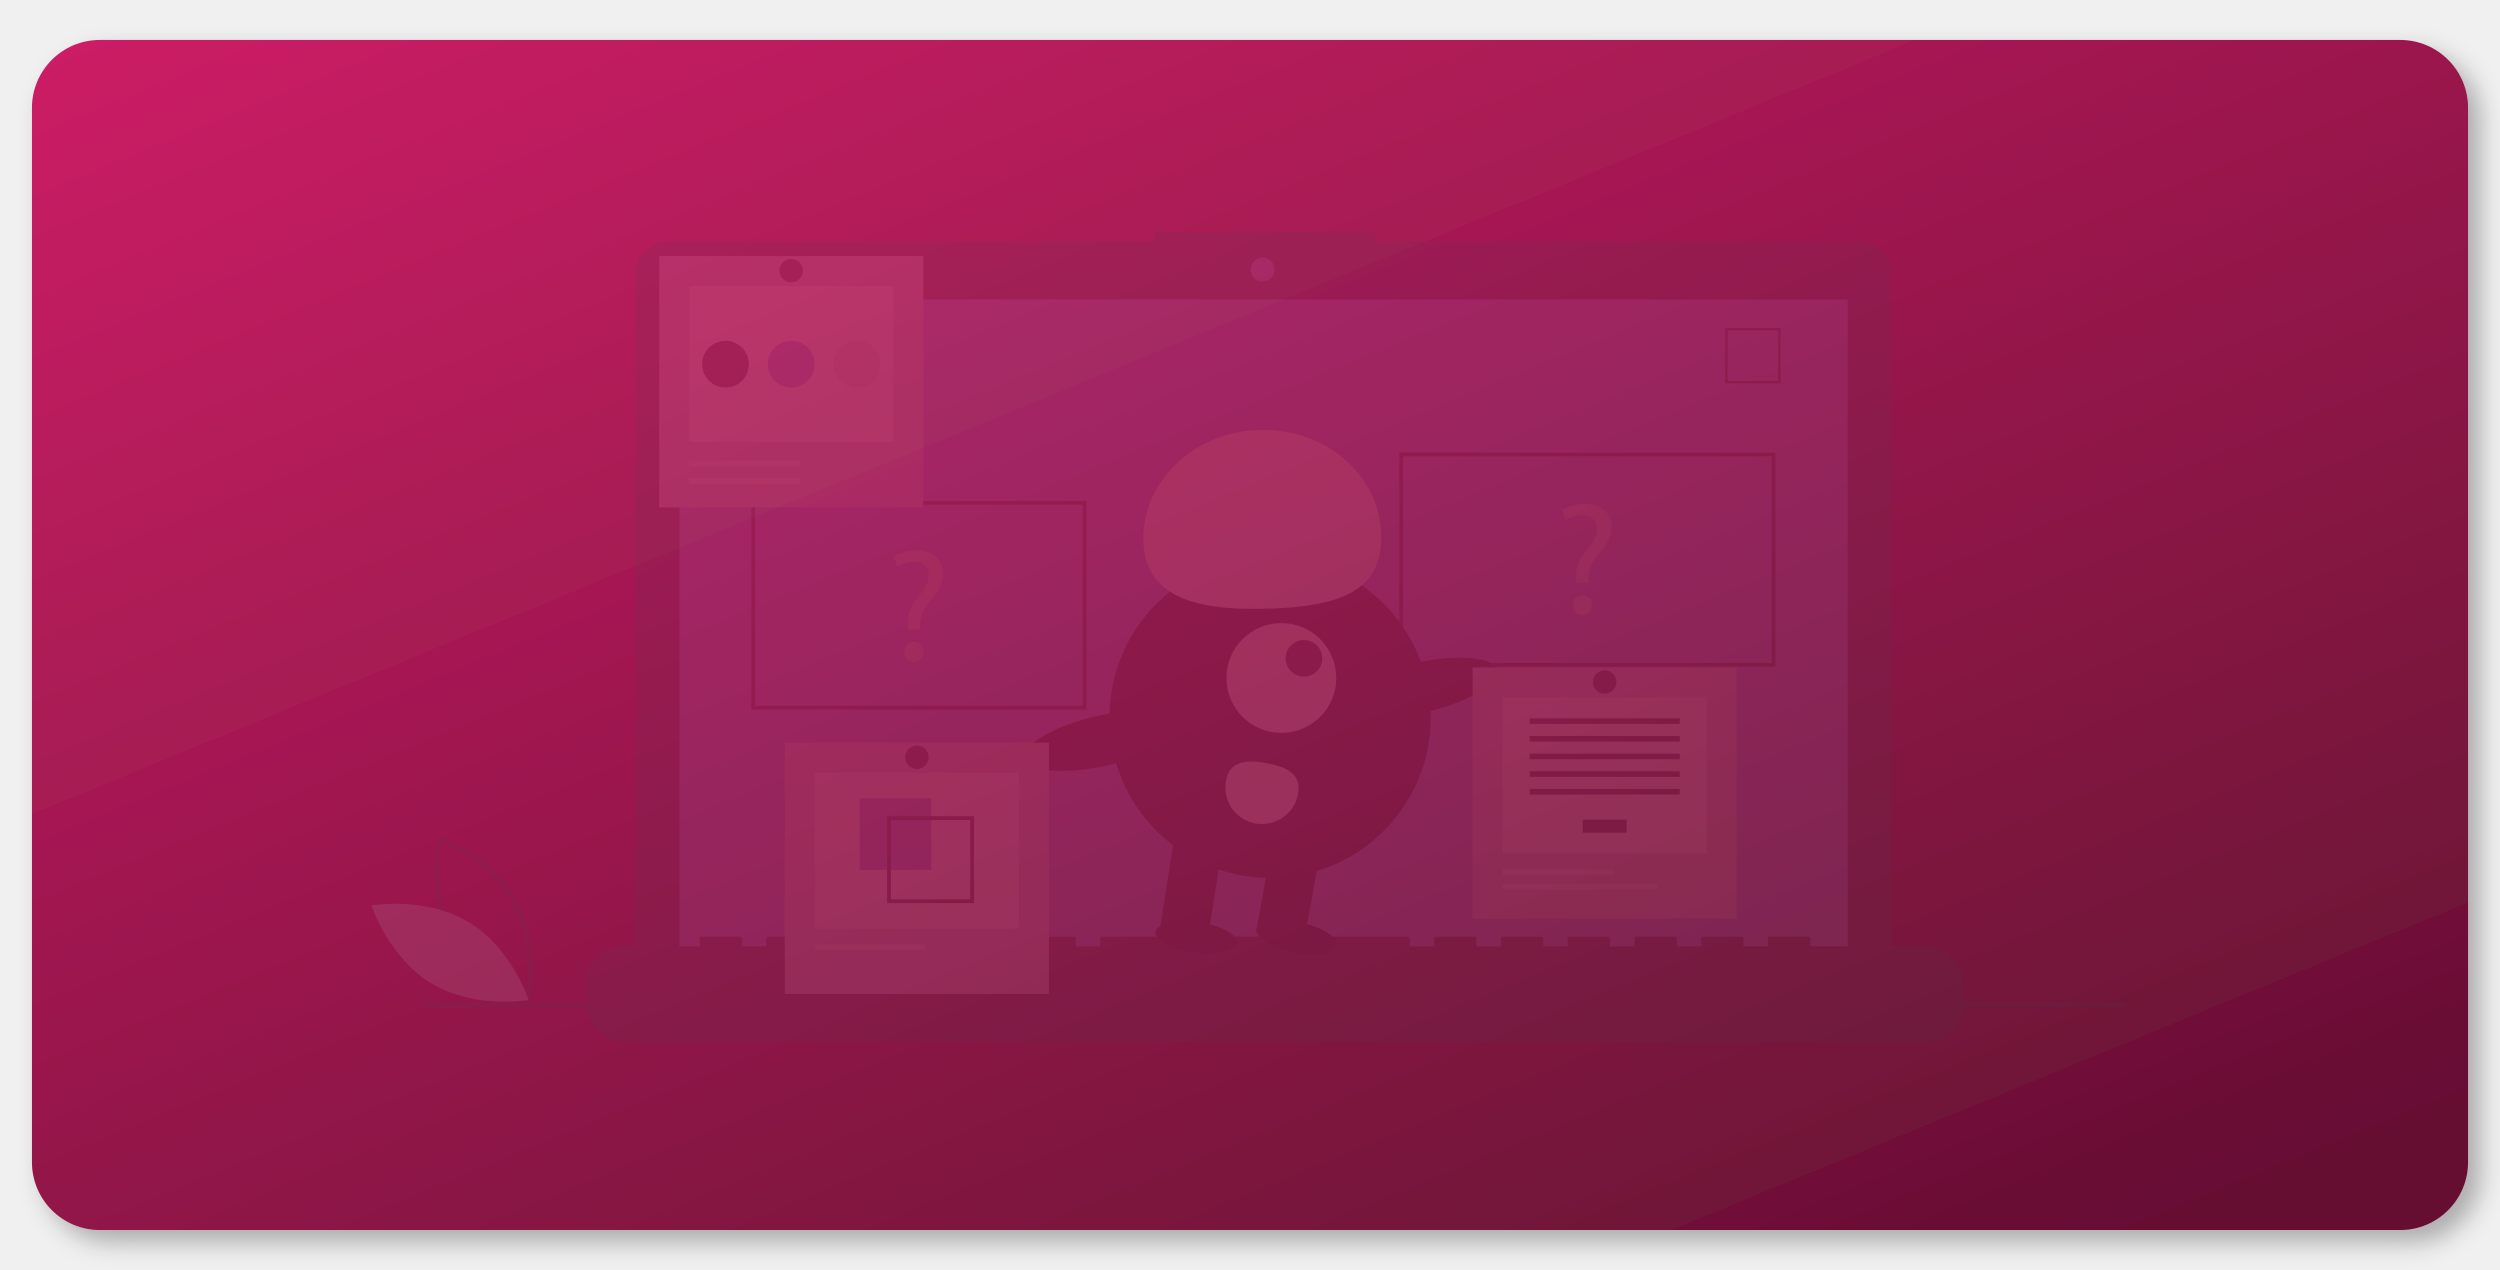
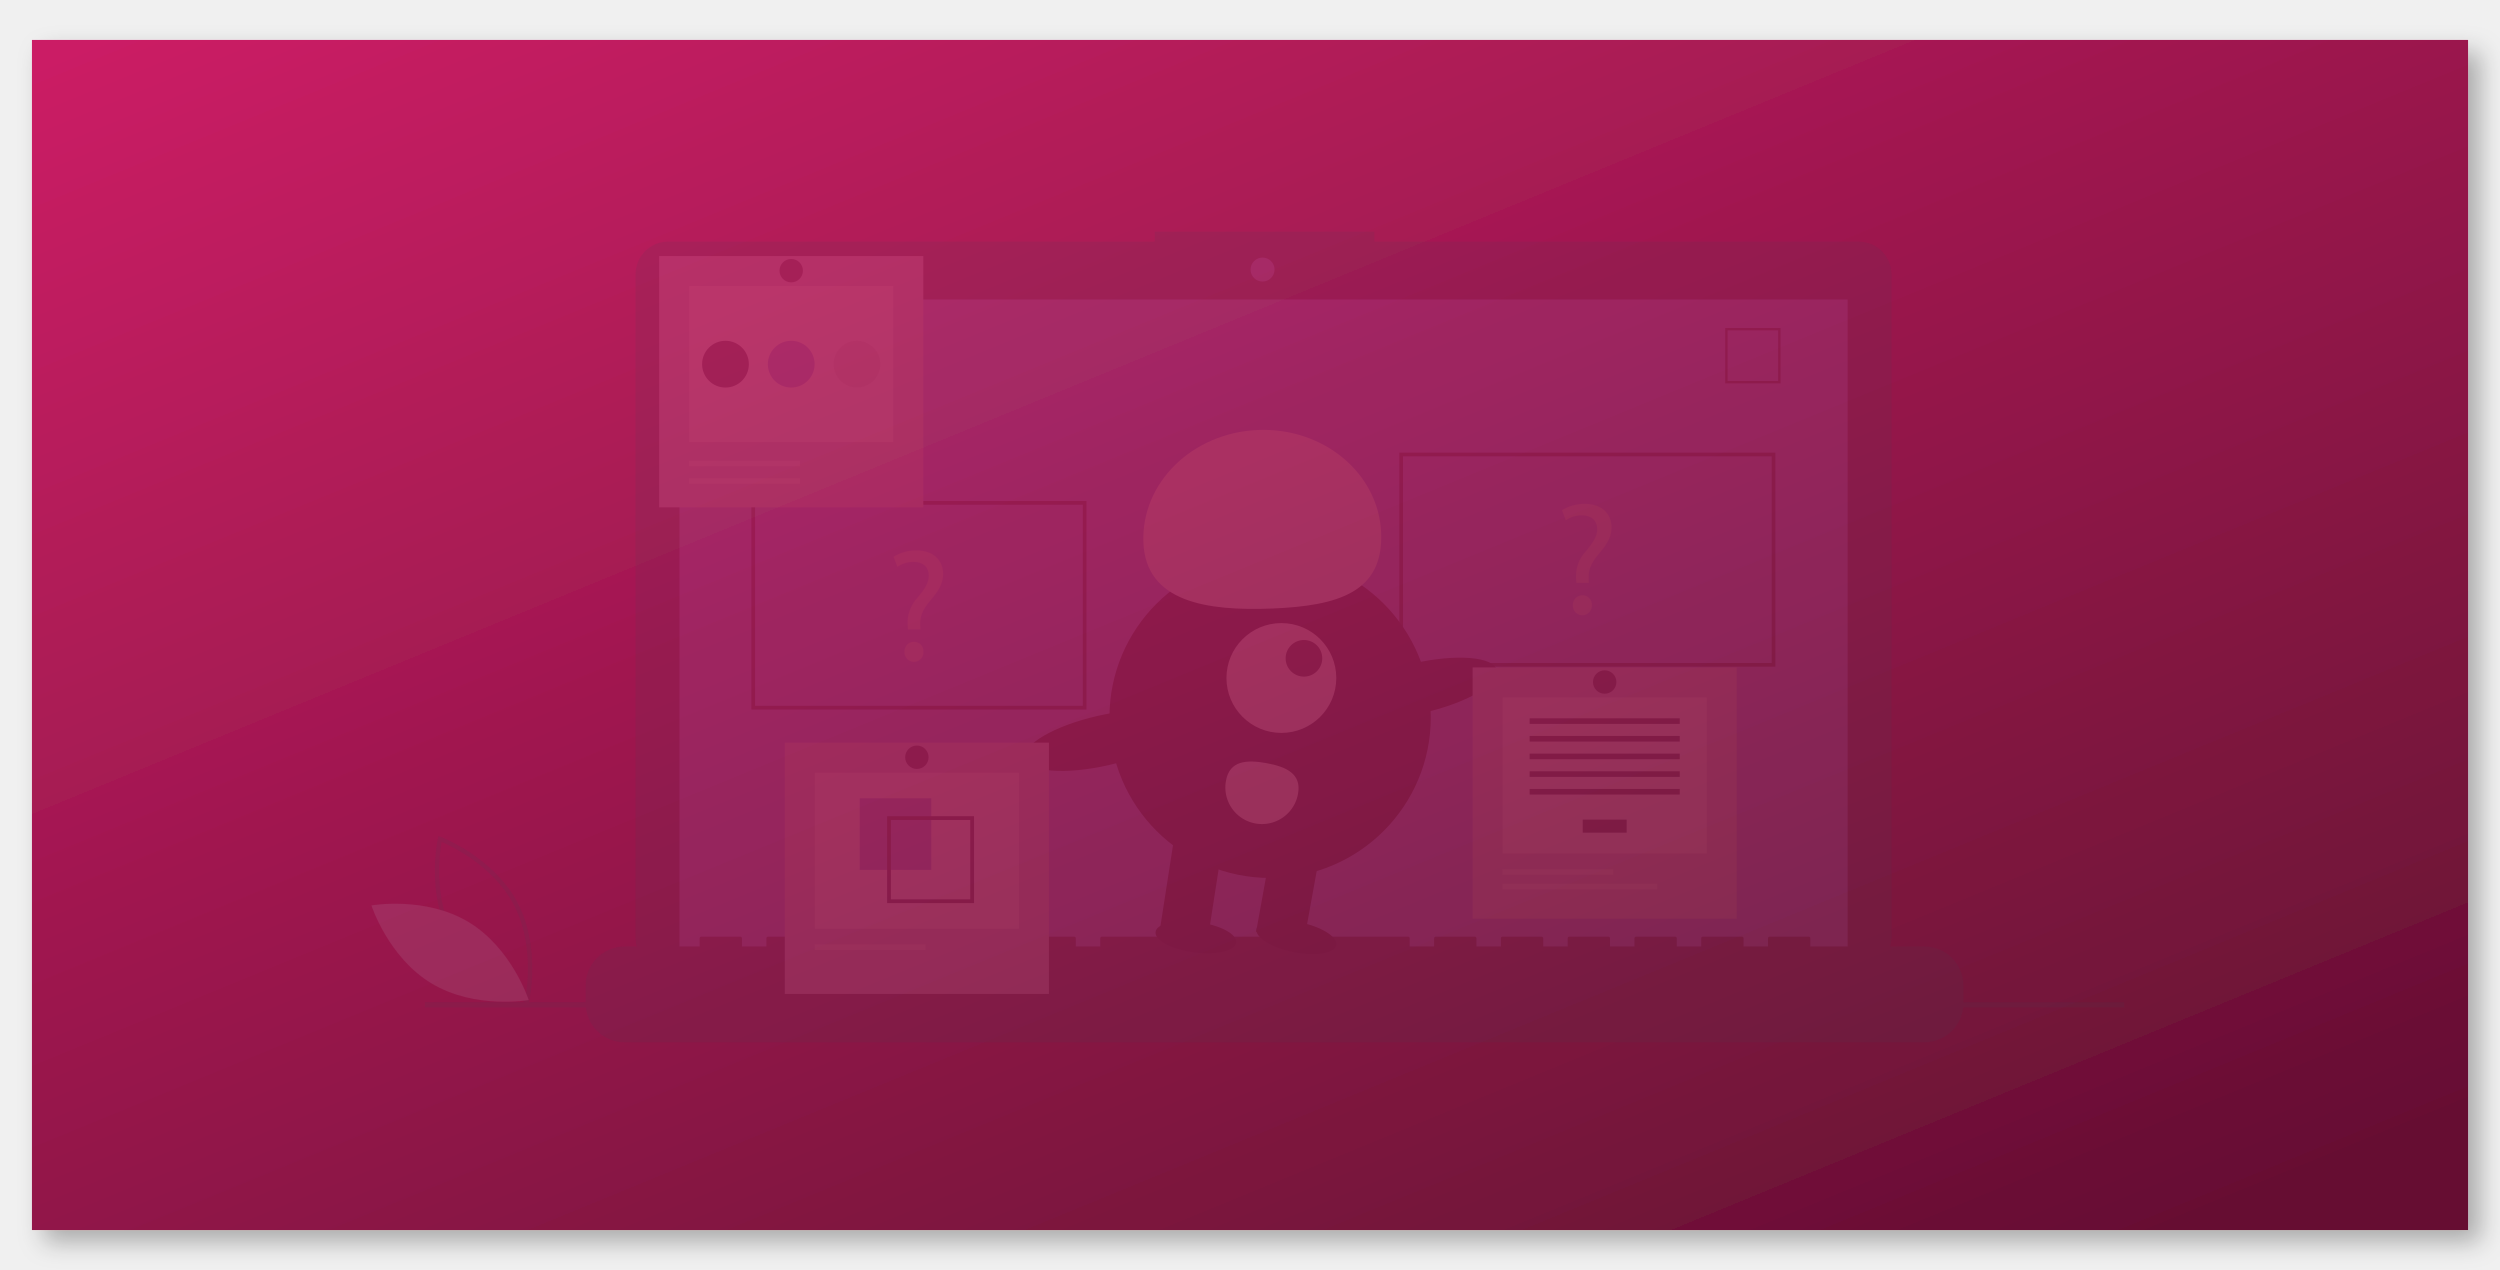
<svg xmlns="http://www.w3.org/2000/svg" width="626" height="318" viewBox="0 0 626 318">
  <defs>
    <linearGradient id="linear-gradient" y1="0.02" x2="0.844" y2="1.028" gradientUnits="objectBoundingBox">
      <stop offset="0" stop-color="#cb1f65" />
      <stop offset="1" stop-color="#661033" />
    </linearGradient>
    <filter id="Rectangle_592" x="2" y="4" width="628" height="316" filterUnits="userSpaceOnUse">
      <feOffset dx="3" dy="3" input="SourceAlpha" />
      <feGaussianBlur stdDeviation="3" result="blur" />
      <feFlood flood-opacity="0.29" />
      <feComposite operator="in" in2="blur" />
      <feComposite in="SourceGraphic" />
    </filter>
    <clipPath id="clip-events">
      <rect width="626" height="318" />
    </clipPath>
  </defs>
  <g id="events" clip-path="url(#clip-events)">
    <g transform="matrix(1, 0, 0, 1, 0, 0)" filter="url(#Rectangle_592)">
-       <rect id="Rectangle_592-2" data-name="Rectangle 592" width="610" height="298" rx="17" transform="translate(8 10)" fill="url(#linear-gradient)" />
+       <rect id="Rectangle_592-2" data-name="Rectangle 592" width="610" height="298" rx="0" transform="translate(8 10)" fill="url(#linear-gradient)" />
    </g>
    <g id="undraw_online_test_gba7" transform="translate(93 58)" opacity="0.11">
      <path id="Path_1956" data-name="Path 1956" d="M186.88,598.8l-.591-.221c-.13-.049-13.051-5-19.1-16.224s-3.089-24.741-3.058-24.875l.139-.615.591.221c.13.049,13.05,5,19.1,16.224s3.089,24.741,3.058,24.875Zm-18.725-16.968c5.117,9.491,15.328,14.355,17.915,15.466.492-2.773,2.034-13.985-3.078-23.467s-15.327-14.353-17.915-15.466c-.492,2.775-2.034,13.986,3.078,23.467Z" transform="translate(-147.488 -405.542)" fill="#3f3d56" />
      <path id="Path_1957" data-name="Path 1957" d="M153.622,597.848c10.877,6.544,15.067,19.543,15.067,19.543s-13.447,2.388-24.324-4.156S129.3,593.692,129.3,593.692,142.745,591.3,153.622,597.848Z" transform="translate(-129.298 -424.974)" fill="#d0cde1" />
      <path id="Path_1958" data-name="Path 1958" d="M577.462,234.79H456.167v-2.5h-55v2.5h-121.8a8.2,8.2,0,0,0-8.2,8.2V409.085a8.2,8.2,0,0,0,8.2,8.2h298.09a8.2,8.2,0,0,0,8.2-8.2V242.995a8.2,8.2,0,0,0-8.205-8.2Z" transform="translate(-205.026 -232.29)" fill="#3f3d56" />
      <rect id="Rectangle_527" data-name="Rectangle 527" width="292.5" height="165" transform="translate(77.142 17)" fill="#9499f1" />
      <circle id="Ellipse_138" data-name="Ellipse 138" cx="3" cy="3" r="3" transform="translate(220.142 6.5)" fill="#9499f1" />
      <path id="Path_1959" data-name="Path 1959" d="M870.261,297.922H856.4V284.057h13.865Zm-13.262-.6h12.66V284.66H857Z" transform="translate(-517.411 -259.922)" fill="#3f3d56" />
      <path id="Path_1960" data-name="Path 1960" d="M579.568,613.41H551.022v-2.057a.408.408,0,0,0-.408-.408h-9.787a.408.408,0,0,0-.408.408v2.057H534.3v-2.057a.408.408,0,0,0-.408-.408h-9.787a.408.408,0,0,0-.408.408v2.057h-6.117v-2.057a.408.408,0,0,0-.408-.408h-9.787a.408.408,0,0,0-.408.408v2.057h-6.117v-2.057a.408.408,0,0,0-.408-.408h-9.787a.408.408,0,0,0-.408.408v2.057h-6.117v-2.057a.408.408,0,0,0-.408-.408h-9.787a.408.408,0,0,0-.408.408v2.057h-6.117v-2.057a.408.408,0,0,0-.408-.408h-9.787a.408.408,0,0,0-.408.408v2.057H450.7v-2.057a.408.408,0,0,0-.408-.408H373.629a.408.408,0,0,0-.408.408v2.057H367.1v-2.057a.408.408,0,0,0-.408-.408h-9.787a.408.408,0,0,0-.408.408v2.057h-6.117v-2.057a.408.408,0,0,0-.408-.408h-9.787a.408.408,0,0,0-.408.408v2.057h-6.117v-2.057a.408.408,0,0,0-.408-.408h-9.787a.408.408,0,0,0-.408.408v2.057h-6.117v-2.057a.408.408,0,0,0-.408-.408h-9.787a.408.408,0,0,0-.408.408v2.057h-6.117v-2.057a.408.408,0,0,0-.408-.408h-9.787a.408.408,0,0,0-.408.408v2.057H283.5v-2.057a.408.408,0,0,0-.408-.408h-9.787a.408.408,0,0,0-.408.408v2.057H254.143a9.787,9.787,0,0,0-9.787,9.787v4.426a9.787,9.787,0,0,0,9.787,9.787H579.568a9.787,9.787,0,0,0,9.787-9.787V623.2a9.787,9.787,0,0,0-9.787-9.787Z" transform="translate(-190.714 -434.41)" fill="#3f3d56" />
      <rect id="Rectangle_528" data-name="Rectangle 528" width="425.512" height="1.299" transform="translate(13.386 192.959)" fill="#3f3d56" />
      <path id="Path_1961" data-name="Path 1961" d="M775.546,404.576H681.37V350.961h94.176Zm-93.243-.932h92.311v-51.75H682.3Z" transform="translate(-423.985 -295.635)" fill="#3f3d56" />
      <path id="Path_1962" data-name="Path 1962" d="M417.289,429.177H333.37V376.961h83.919Zm-82.986-.932h82.054V377.893H334.3Z" transform="translate(-238.228 -309.513)" fill="#3f3d56" />
      <path id="Path_1963" data-name="Path 1963" d="M413.332,423.284l-.08-1.043a9.2,9.2,0,0,1,2.486-6.936c1.8-2.125,2.807-3.689,2.807-5.493,0-2.045-1.283-3.408-3.809-3.448a7.124,7.124,0,0,0-4.05,1.243l-.962-2.526a10.511,10.511,0,0,1,5.733-1.6c4.611,0,6.7,2.847,6.7,5.894,0,2.727-1.524,4.691-3.448,6.976-1.764,2.085-2.406,3.849-2.285,5.894l.04,1.043Zm-.882,5.613a2.37,2.37,0,0,1,2.406-2.526,2.34,2.34,0,0,1,2.366,2.526,2.388,2.388,0,1,1-4.771,0Z" transform="translate(-278.985 -323.667)" fill="#d0cde1" />
      <path id="Path_1964" data-name="Path 1964" d="M772.332,398.284l-.08-1.043a9.2,9.2,0,0,1,2.486-6.936c1.8-2.125,2.807-3.689,2.807-5.493,0-2.045-1.283-3.408-3.809-3.448a7.124,7.124,0,0,0-4.05,1.243l-.962-2.526a10.511,10.511,0,0,1,5.733-1.6c4.611,0,6.7,2.847,6.7,5.894,0,2.727-1.524,4.691-3.448,6.976-1.764,2.085-2.406,3.849-2.285,5.894l.04,1.043Zm-.882,5.613a2.37,2.37,0,0,1,2.406-2.526,2.34,2.34,0,0,1,2.366,2.526,2.388,2.388,0,1,1-4.771,0Z" transform="translate(-470.613 -310.323)" fill="#d0cde1" />
      <circle id="Ellipse_139" data-name="Ellipse 139" cx="40.231" cy="40.231" r="40.231" transform="translate(184.808 81.381)" fill="#2f2e41" />
      <path id="Path_1965" data-name="Path 1965" d="M435.595,347.773,423.568,345.6l3.9-25.112,12.026,2.177Z" transform="translate(-226.094 -171.069)" fill="#2f2e41" />
      <rect id="Rectangle_529" data-name="Rectangle 529" width="12.222" height="21.898" transform="translate(225.43 153.769) rotate(10.261)" fill="#2f2e41" />
      <ellipse id="Ellipse_140" data-name="Ellipse 140" cx="3.819" cy="10.185" rx="3.819" ry="10.185" transform="matrix(0.198, -0.98, 0.98, 0.198, 220.871, 178.379)" fill="#2f2e41" />
      <ellipse id="Ellipse_141" data-name="Ellipse 141" cx="3.819" cy="10.185" rx="3.819" ry="10.185" transform="translate(195.849 179.13) rotate(-82.454)" fill="#2f2e41" />
      <circle id="Ellipse_142" data-name="Ellipse 142" cx="13.75" cy="13.75" r="13.75" transform="translate(214.106 98.021)" fill="#fff" />
      <circle id="Ellipse_143" data-name="Ellipse 143" cx="4.583" cy="4.583" r="4.583" transform="translate(228.924 102.259)" fill="#3f3d56" />
      <path id="Path_1966" data-name="Path 1966" d="M543.9,366.969c-.6-14.894,12.232-27.509,28.671-28.177s30.257,10.865,30.862,25.759-10.823,18.278-27.262,18.946S544.5,381.864,543.9,366.969Z" transform="translate(-350.592 -289.124)" fill="#fff" />
      <ellipse id="Ellipse_144" data-name="Ellipse 144" cx="20.115" cy="6.315" rx="20.115" ry="6.315" transform="matrix(0.975, -0.223, 0.223, 0.975, 241.168, 112.622)" fill="#2f2e41" />
      <ellipse id="Ellipse_145" data-name="Ellipse 145" cx="20.115" cy="6.315" rx="20.115" ry="6.315" transform="matrix(0.975, -0.223, 0.223, 0.975, 162.197, 125.754)" fill="#2f2e41" />
      <path id="Path_1967" data-name="Path 1967" d="M588.121,521.673a9.167,9.167,0,1,0,18.04,3.266c.9-4.982-2.95-6.744-7.931-7.646S589.023,516.691,588.121,521.673Z" transform="translate(-374.131 -384.207)" fill="#fff" />
      <rect id="Rectangle_530" data-name="Rectangle 530" width="66.15" height="62.924" transform="translate(72.047 6.118)" fill="#d0cde1" />
      <rect id="Rectangle_531" data-name="Rectangle 531" width="51.116" height="39.089" transform="translate(79.564 13.635)" fill="#fff" />
      <rect id="Rectangle_532" data-name="Rectangle 532" width="27.804" height="1.463" transform="translate(79.513 57.335)" fill="#f2f2f2" />
      <rect id="Rectangle_533" data-name="Rectangle 533" width="27.804" height="1.463" transform="translate(79.513 61.725)" fill="#f2f2f2" />
      <circle id="Ellipse_146" data-name="Ellipse 146" cx="5.853" cy="5.853" r="5.853" transform="translate(82.806 27.336)" fill="#3f3d56" />
      <circle id="Ellipse_147" data-name="Ellipse 147" cx="5.853" cy="5.853" r="5.853" transform="translate(99.268 27.336)" fill="#9499f1" />
      <circle id="Ellipse_148" data-name="Ellipse 148" cx="5.853" cy="5.853" r="5.853" transform="translate(115.731 27.336)" fill="#e6e6e6" />
      <circle id="Ellipse_149" data-name="Ellipse 149" cx="2.927" cy="2.927" r="2.927" transform="translate(102.195 6.849)" fill="#3f3d56" />
      <rect id="Rectangle_534" data-name="Rectangle 534" width="66.15" height="62.924" transform="translate(103.51 127.957)" fill="#d0cde1" />
      <rect id="Rectangle_535" data-name="Rectangle 535" width="51.116" height="39.089" transform="translate(111.028 135.474)" fill="#fff" />
      <rect id="Rectangle_536" data-name="Rectangle 536" width="17.92" height="17.92" transform="translate(122.275 141.898)" fill="#9499f1" />
      <path id="Path_1968" data-name="Path 1968" d="M406.284,546.262v21.76h21.76v-21.76ZM427.1,567.078H407.228V547.206H427.1Z" transform="translate(-277.149 -399.883)" fill="#3f3d56" />
      <rect id="Rectangle_537" data-name="Rectangle 537" width="27.804" height="1.463" transform="translate(110.977 178.443)" fill="#f2f2f2" />
      <circle id="Ellipse_150" data-name="Ellipse 150" cx="2.927" cy="2.927" r="2.927" transform="translate(133.659 128.689)" fill="#3f3d56" />
      <rect id="Rectangle_538" data-name="Rectangle 538" width="66.15" height="62.924" transform="translate(275.738 109.119)" fill="#d0cde1" />
      <rect id="Rectangle_539" data-name="Rectangle 539" width="51.116" height="39.089" transform="translate(283.254 116.636)" fill="#fff" />
      <rect id="Rectangle_540" data-name="Rectangle 540" width="10.996" height="3.259" transform="translate(303.314 147.237)" fill="#3f3d56" />
      <rect id="Rectangle_541" data-name="Rectangle 541" width="37.585" height="1.397" transform="translate(290.02 121.866)" fill="#3f3d56" />
      <rect id="Rectangle_542" data-name="Rectangle 542" width="37.585" height="1.397" transform="translate(290.02 126.288)" fill="#3f3d56" />
      <rect id="Rectangle_543" data-name="Rectangle 543" width="37.585" height="1.397" transform="translate(290.02 130.711)" fill="#3f3d56" />
      <rect id="Rectangle_544" data-name="Rectangle 544" width="37.585" height="1.397" transform="translate(290.02 135.133)" fill="#3f3d56" />
      <rect id="Rectangle_545" data-name="Rectangle 545" width="37.585" height="1.397" transform="translate(290.02 139.556)" fill="#3f3d56" />
      <rect id="Rectangle_546" data-name="Rectangle 546" width="27.804" height="1.463" transform="translate(283.203 159.605)" fill="#f2f2f2" />
      <rect id="Rectangle_547" data-name="Rectangle 547" width="38.779" height="1.463" transform="translate(283.203 163.263)" fill="#f2f2f2" />
      <circle id="Ellipse_151" data-name="Ellipse 151" cx="2.927" cy="2.927" r="2.927" transform="translate(305.886 109.851)" fill="#3f3d56" />
    </g>
  </g>
</svg>
